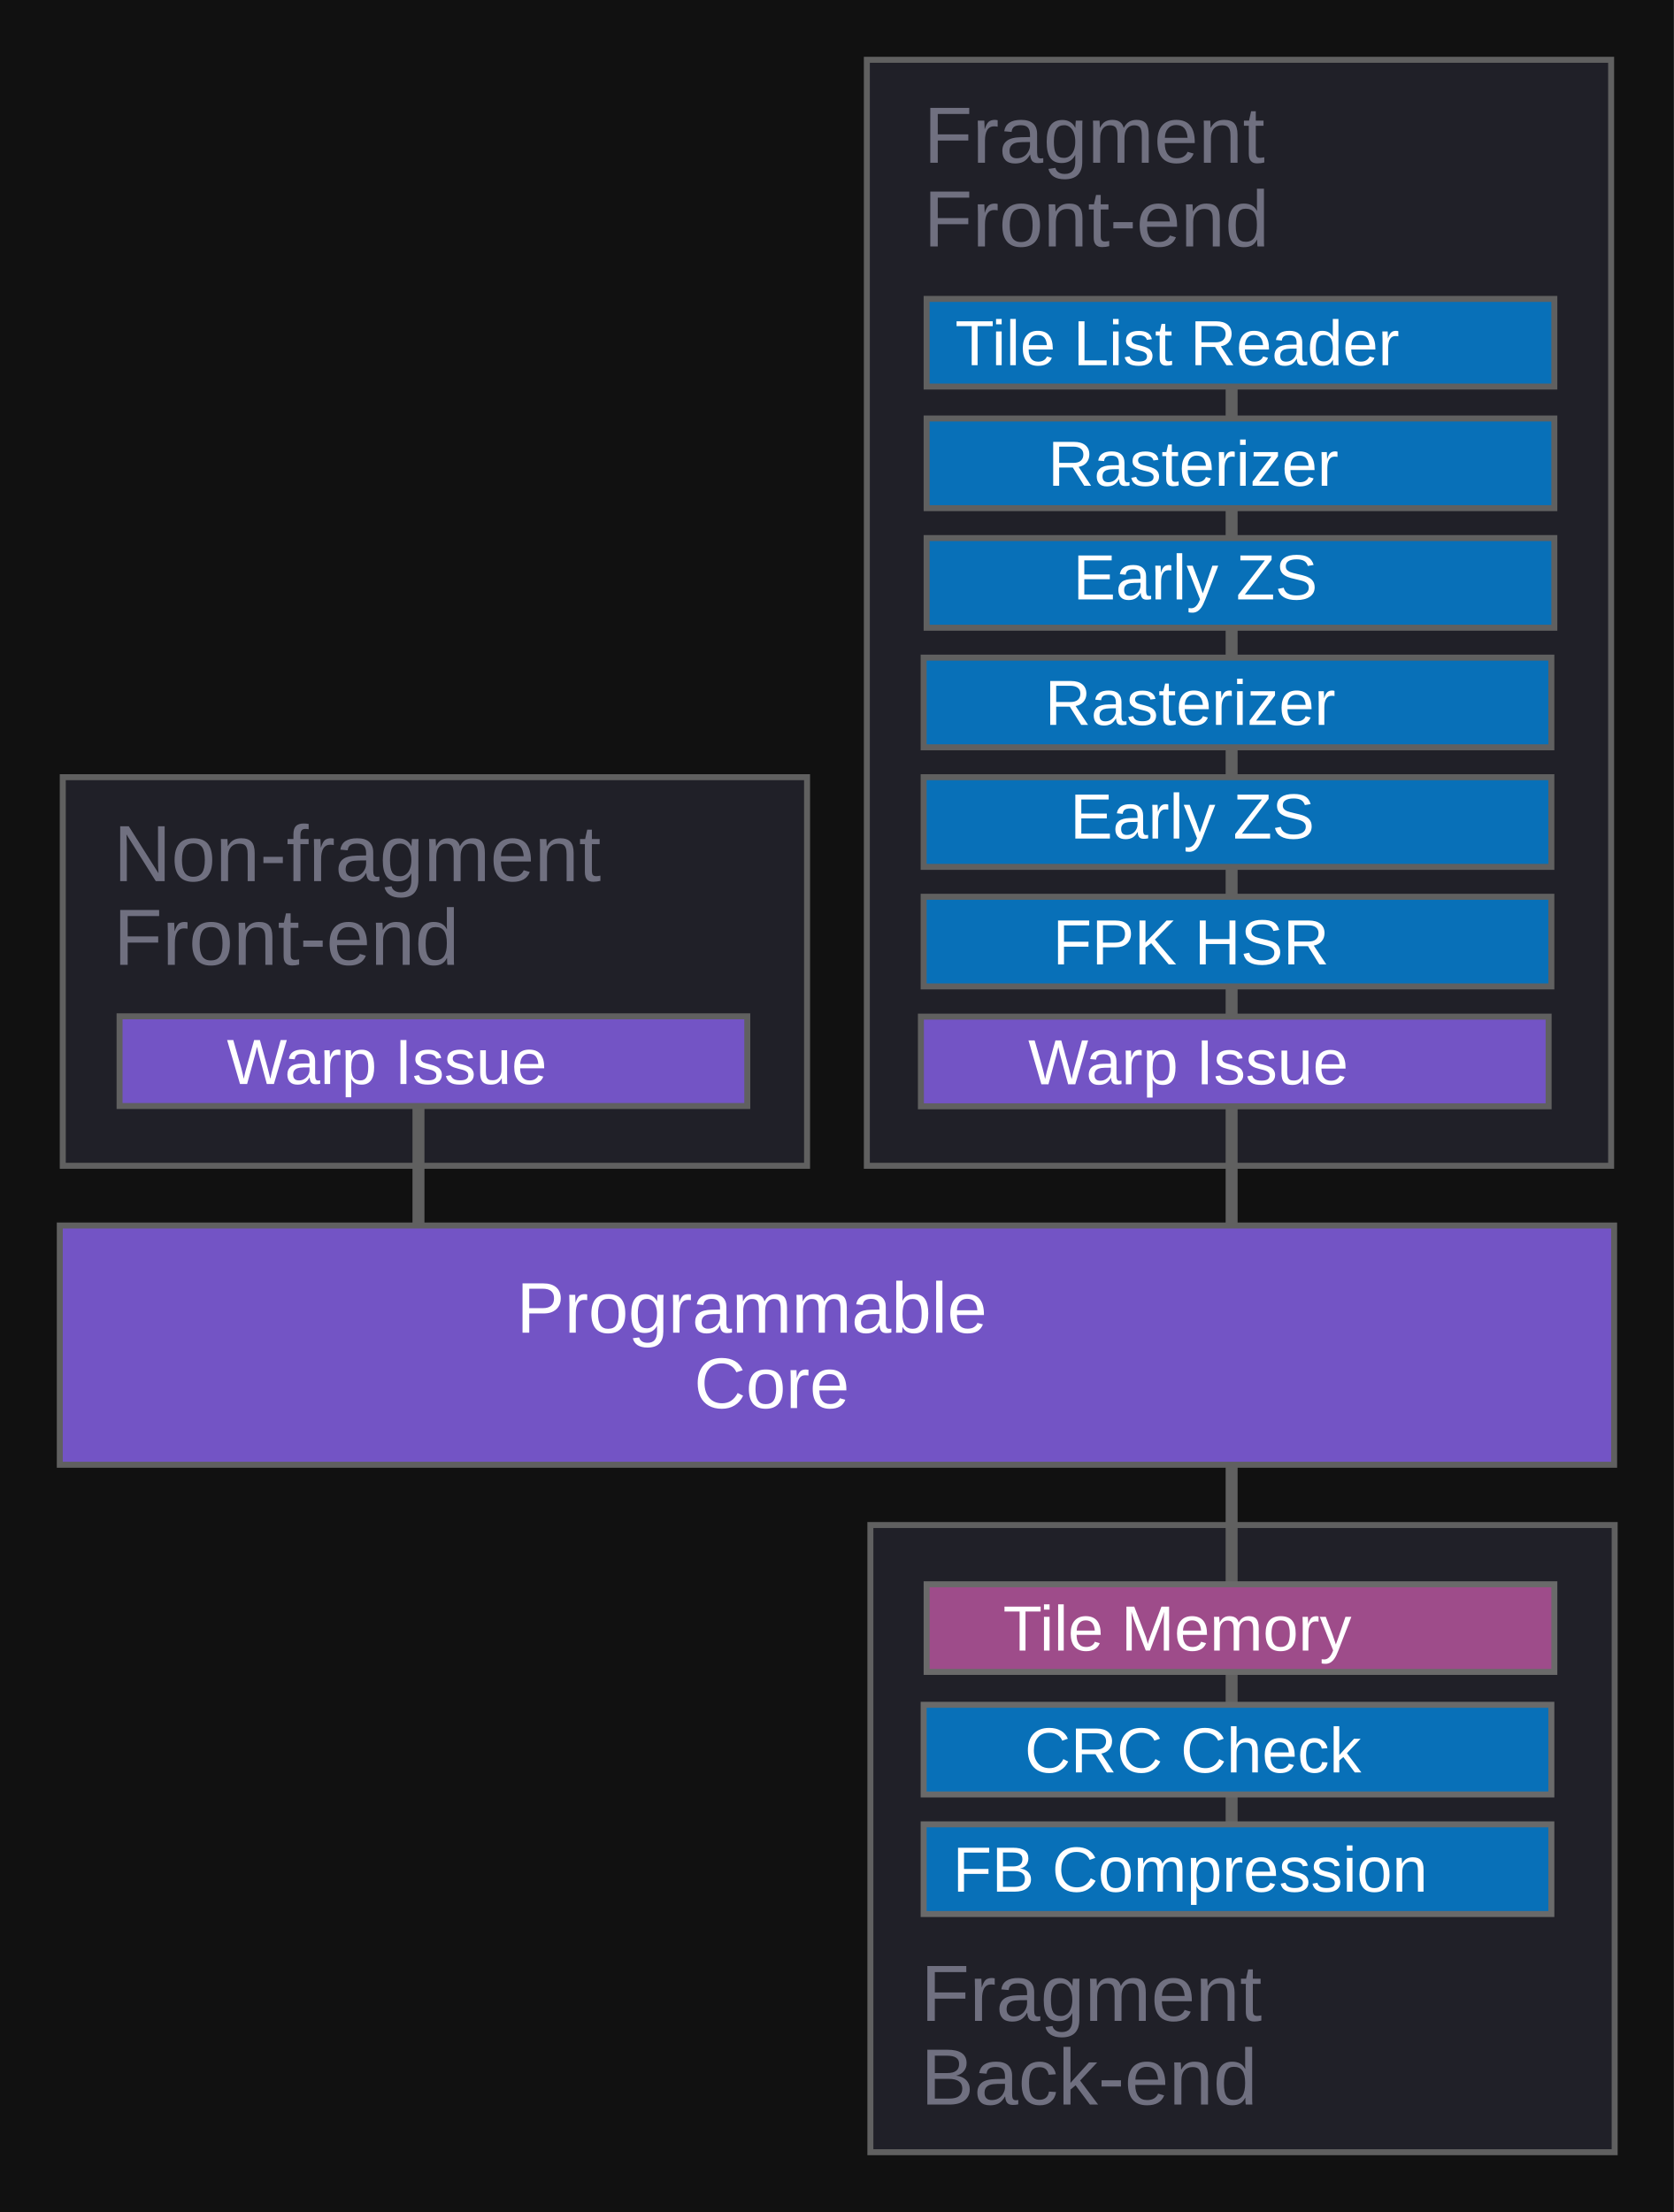
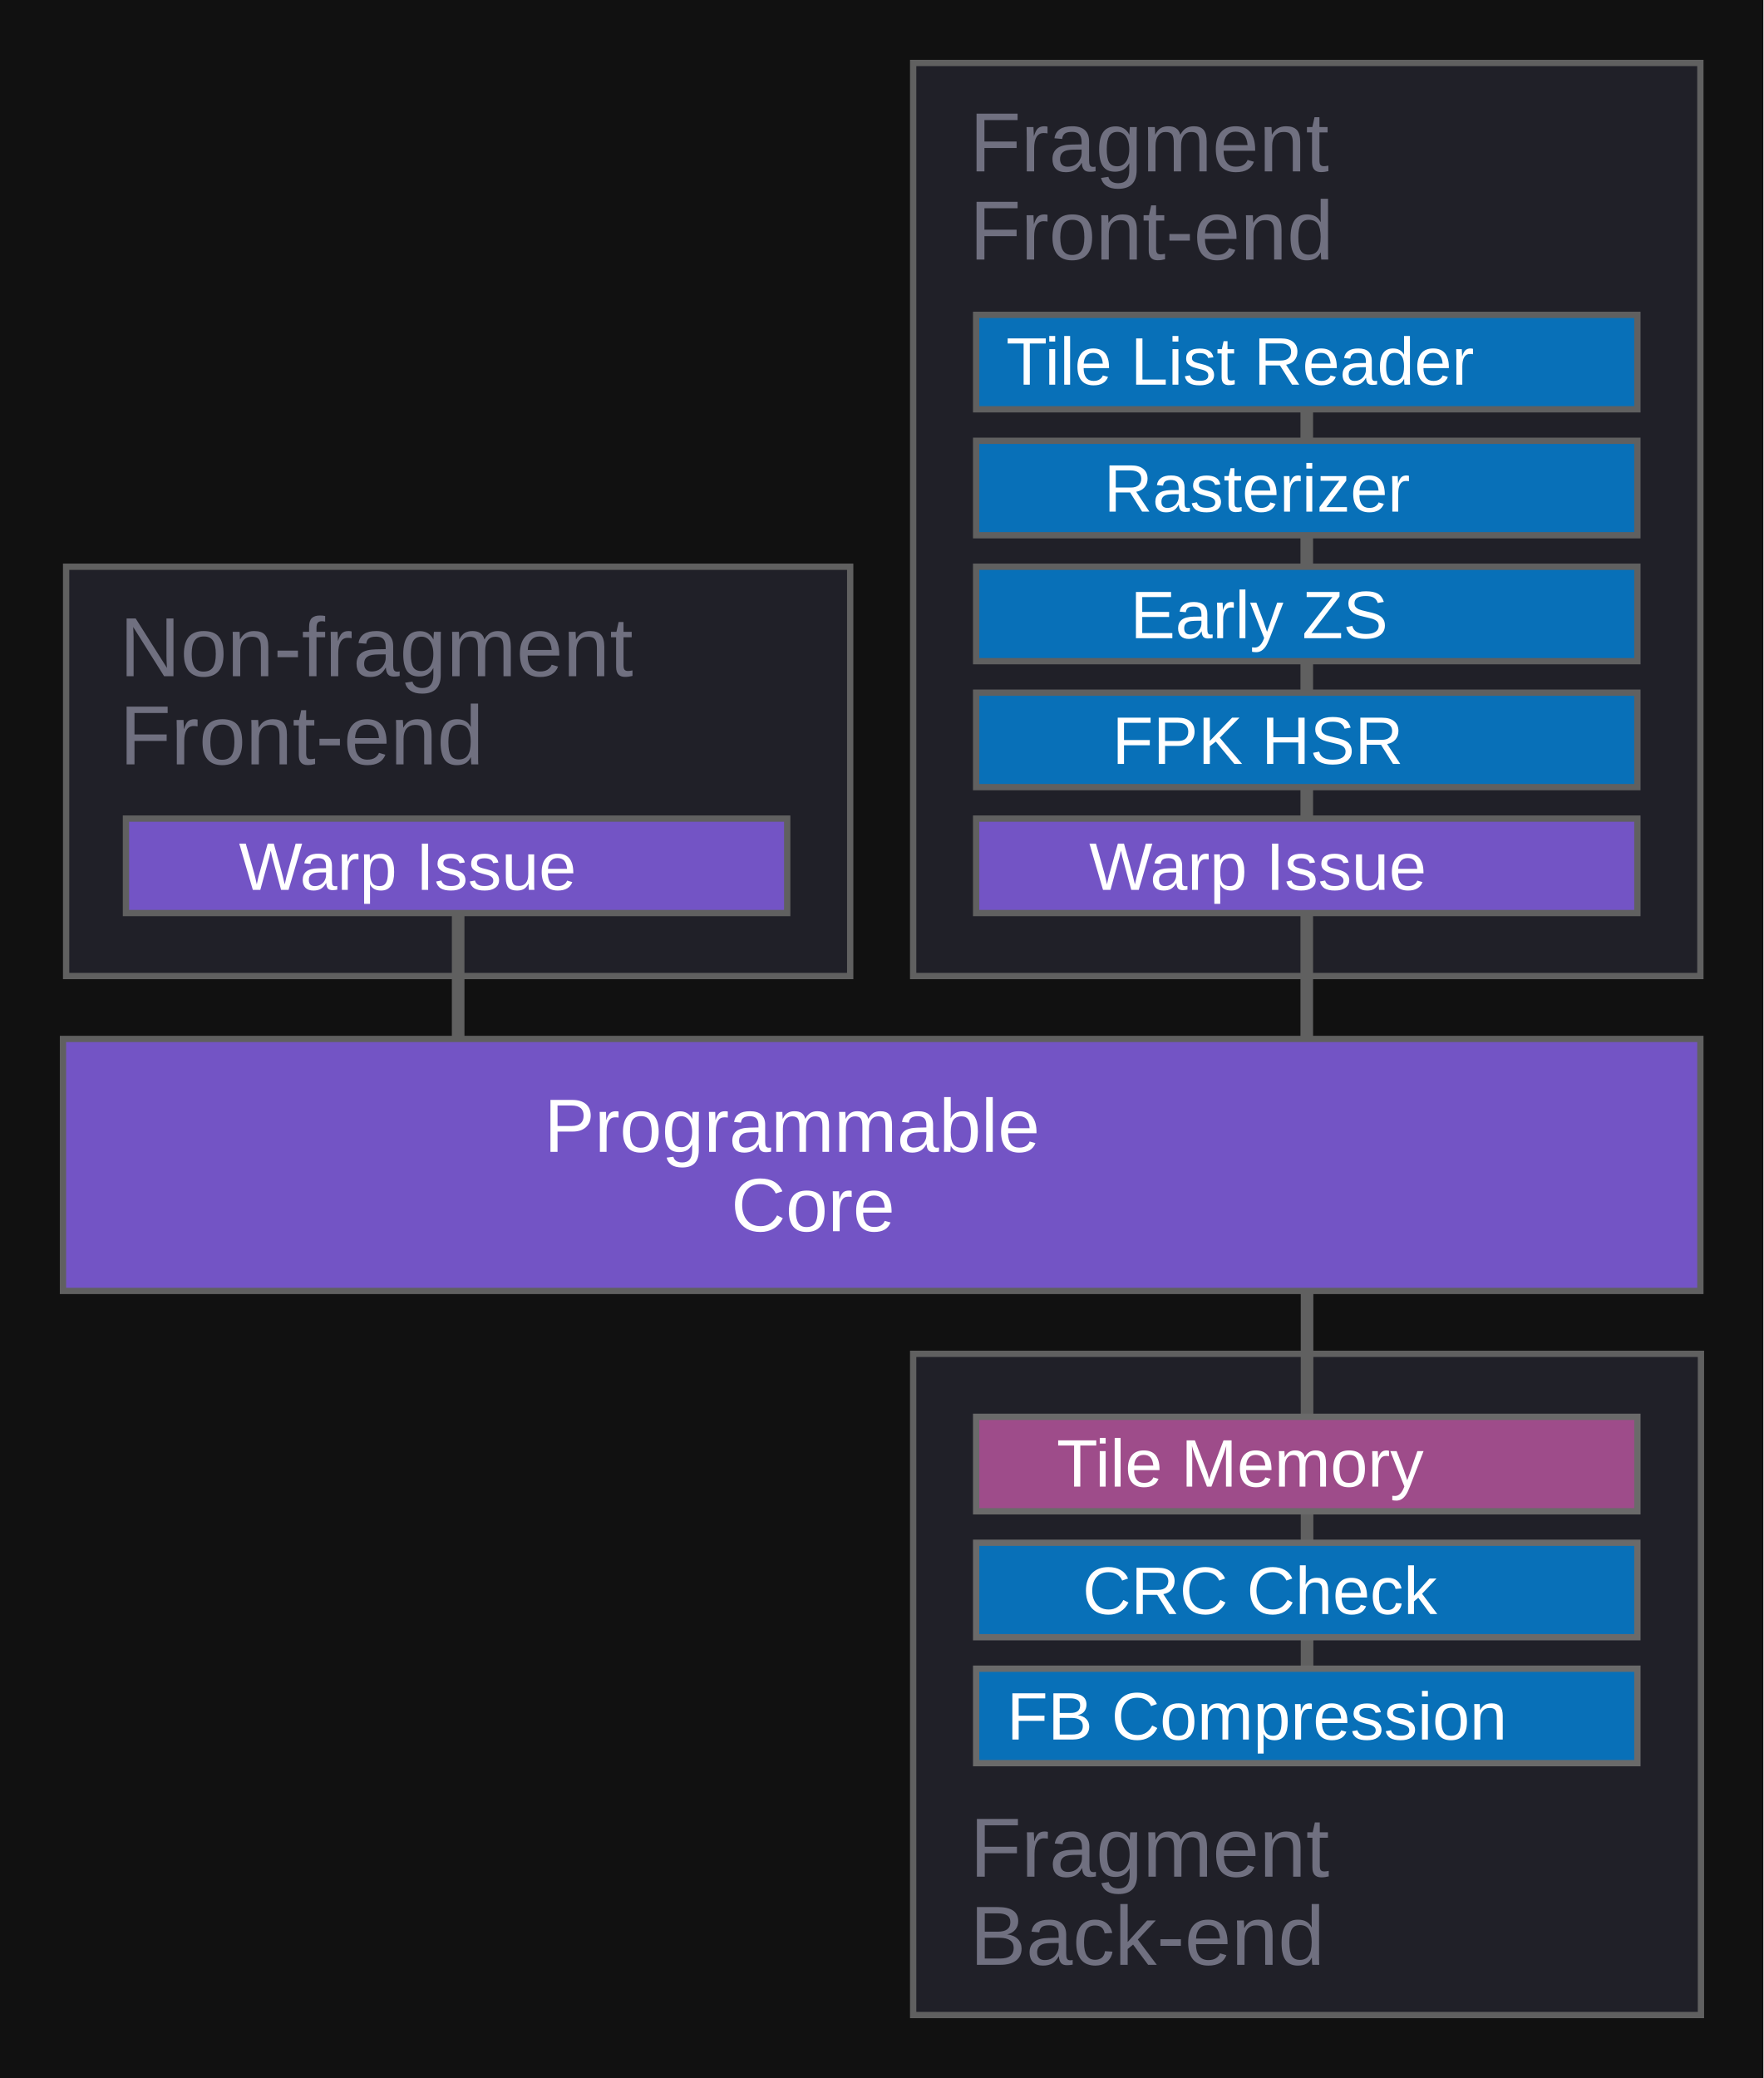
- <svg xmlns="http://www.w3.org/2000/svg" width="280" viewBox="0 0 280 370" height="370" version="1.1" id="svg33">
+ <svg xmlns="http://www.w3.org/2000/svg" width="280" viewBox="0 0 280 330" height="330" version="1.1" id="svg33">
  <defs id="defs1" />
-   <g id="layer1" style="display:inline" transform="translate(-5,-65)">
-     <rect width="280" x="5" fill="#ffffff" y="65" height="370" id="rect1" style="fill:#111111;stroke-width:1.13" />
+   <g id="layer1" style="display:inline" transform="translate(-5,-105)">
+     <rect width="280" x="5" fill="#ffffff" y="105" height="330" id="rect1" style="fill:#111111;stroke-width:1.13" />
  </g>
-   <g id="layer2" style="display:inline" transform="translate(-5,-65)">
-     <path d="M 150,75 H 274.5 V 260 H 150 Z" stroke="#333e48" id="shape2" fill="#e5eceb" stroke-width="0.728" fill-rule="nonzero" style="fill:#202028;stroke:#606060;stroke-width:1;stroke-dasharray:none" />
-     <path d="M 211.017,129.659 V 270.501" stroke="#333e48" id="shape57-1-6-8-9-3" stroke-width="1.98" fill="none" style="display:inline;fill:#6a6a6a;stroke:#606060;stroke-width:2;stroke-dasharray:none" />
-     <path d="m 160,115 h 105 v 14.659 H 160 Z" stroke="#333e48" id="shape54" fill="#002b49" stroke-width="0.995" fill-rule="nonzero" style="fill:#0870b8;stroke:#606060;stroke-width:1;stroke-dasharray:none" />
-     <text xml:space="preserve" style="font-style:normal;font-variant:normal;font-weight:normal;font-stretch:normal;font-size:10.667px;line-height:1.05;font-family:Arial;-inkscape-font-specification:Arial;text-align:start;letter-spacing:0px;writing-mode:lr-tb;direction:ltr;text-anchor:start;fill:#ffffff;stroke:#6a6a6a;stroke-width:1.89;stroke-linecap:round;stroke-linejoin:round;stroke-miterlimit:3.9" x="212.302" y="126.085" id="text51">
-       <tspan x="212.302" y="126.085" style="font-size:10.667px;line-height:1.05;text-align:center;text-anchor:middle;fill:#ffffff;stroke:none" id="tspan3">Tile List Reader</tspan>
-       <tspan x="212.302" y="137.285" style="font-size:10.667px;line-height:1.05;text-align:center;text-anchor:middle;fill:#ffffff;stroke:none" id="tspan2" />
+   <g id="layer2" style="display:inline" transform="translate(-5,-105)">
+     <path d="M 150,115 H 275 V 260 H 150 Z" stroke="#333e48" id="shape2" fill="#e5eceb" stroke-width="0.728" fill-rule="nonzero" style="fill:#202028;stroke:#606060;stroke-width:1;stroke-dasharray:none" />
+     <path d="M 212.5,170 V 270.501" stroke="#333e48" id="shape57-1-6-8-9-3" stroke-width="1.98" fill="none" style="display:inline;fill:#6a6a6a;stroke:#606060;stroke-width:2;stroke-dasharray:none" />
+     <path d="M 160,155 H 265 v 15 H 160 Z" stroke="#333e48" id="shape54" fill="#002b49" stroke-width="0.995" fill-rule="nonzero" style="fill:#0870b8;stroke:#606060;stroke-width:1;stroke-dasharray:none" />
+     <text xml:space="preserve" style="font-style:normal;font-variant:normal;font-weight:normal;font-stretch:normal;font-size:10.667px;line-height:1.05;font-family:Arial;-inkscape-font-specification:Arial;text-align:start;letter-spacing:0px;writing-mode:lr-tb;direction:ltr;text-anchor:start;fill:#ffffff;stroke:#6a6a6a;stroke-width:1.89;stroke-linecap:round;stroke-linejoin:round;stroke-miterlimit:3.9" x="212.302" y="166.085" id="text51">
+       <tspan x="212.302" y="166.085" style="font-size:10.667px;line-height:1.05;text-align:center;text-anchor:middle;fill:#ffffff;stroke:none" id="tspan3">Tile List Reader</tspan>
+       <tspan x="212.302" y="177.285" style="font-size:10.667px;line-height:1.05;text-align:center;text-anchor:middle;fill:#ffffff;stroke:none" id="tspan2" />
    </text>
-     <path d="M 159.5,215 H 264.5 v 15 H 159.5 Z" stroke="#333e48" id="shape54-4-79" fill="#002b49" stroke-width="0.995" fill-rule="nonzero" style="display:inline;fill:#0870b8;stroke:#606060;stroke-width:1;stroke-dasharray:none" />
-     <text xml:space="preserve" style="font-style:normal;font-variant:normal;font-weight:normal;font-stretch:normal;font-size:10.667px;line-height:1.05;font-family:Arial;-inkscape-font-specification:Arial;text-align:start;letter-spacing:0px;writing-mode:lr-tb;direction:ltr;text-anchor:start;display:inline;fill:#ffffff;stroke:#6a6a6a;stroke-width:1.89;stroke-linecap:round;stroke-linejoin:round;stroke-miterlimit:3.9" x="211.63" y="226.318" id="text51-8-3">
-       <tspan x="211.63" y="226.318" style="font-size:10.667px;line-height:1.05;text-align:center;text-anchor:middle;fill:#ffffff;stroke:none" id="tspan7-19">FPK HSR</tspan>
+     <path d="m 160,215 h 105 v 15 H 160 Z" stroke="#333e48" id="shape54-4-79" fill="#002b49" stroke-width="0.995" fill-rule="nonzero" style="display:inline;fill:#0870b8;stroke:#606060;stroke-width:1;stroke-dasharray:none" />
+     <text xml:space="preserve" style="font-style:normal;font-variant:normal;font-weight:normal;font-stretch:normal;font-size:10.667px;line-height:1.05;font-family:Arial;-inkscape-font-specification:Arial;text-align:start;letter-spacing:0px;writing-mode:lr-tb;direction:ltr;text-anchor:start;display:inline;fill:#ffffff;stroke:#6a6a6a;stroke-width:1.89;stroke-linecap:round;stroke-linejoin:round;stroke-miterlimit:3.9" x="212.13" y="226.318" id="text51-8-3">
+       <tspan x="212.13" y="226.318" style="font-size:10.667px;line-height:1.05;text-align:center;text-anchor:middle;fill:#ffffff;stroke:none" id="tspan7-19">FPK HSR</tspan>
    </text>
-     <path d="m 159.043,235.05 h 105 v 15 H 159.043 Z" stroke="#333e48" id="shape54-4-79-5" fill="#002b49" stroke-width="0.995" fill-rule="nonzero" style="display:inline;fill:#7354c5;stroke:#606060;stroke-width:1;stroke-dasharray:none" />
-     <text xml:space="preserve" style="font-style:normal;font-variant:normal;font-weight:normal;font-stretch:normal;font-size:10.667px;line-height:1.05;font-family:Arial;-inkscape-font-specification:Arial;text-align:start;letter-spacing:0px;writing-mode:lr-tb;direction:ltr;text-anchor:start;display:inline;fill:#ffffff;stroke:#6a6a6a;stroke-width:1.89;stroke-linecap:round;stroke-linejoin:round;stroke-miterlimit:3.9" x="211.173" y="246.368" id="text51-8-3-0">
-       <tspan x="211.173" y="246.368" style="font-size:10.667px;line-height:1.05;text-align:center;text-anchor:middle;fill:#ffffff;stroke:none" id="tspan7-19-2">Warp Issue</tspan>
+     <path d="M 160,235 H 265 v 15 H 160 Z" stroke="#333e48" id="shape54-4-79-5" fill="#002b49" stroke-width="0.995" fill-rule="nonzero" style="display:inline;fill:#7354c5;stroke:#606060;stroke-width:1;stroke-dasharray:none" />
+     <text xml:space="preserve" style="font-style:normal;font-variant:normal;font-weight:normal;font-stretch:normal;font-size:10.667px;line-height:1.05;font-family:Arial;-inkscape-font-specification:Arial;text-align:start;letter-spacing:0px;writing-mode:lr-tb;direction:ltr;text-anchor:start;display:inline;fill:#ffffff;stroke:#6a6a6a;stroke-width:1.89;stroke-linecap:round;stroke-linejoin:round;stroke-miterlimit:3.9" x="212.13" y="246.318" id="text51-8-3-0">
+       <tspan x="212.13" y="246.318" style="font-size:10.667px;line-height:1.05;text-align:center;text-anchor:middle;fill:#ffffff;stroke:none" id="tspan7-19-2">Warp Issue</tspan>
    </text>
-     <path d="m 159.5,195 h 105 v 15 H 159.5 Z" stroke="#333e48" id="shape54-4-7" fill="#002b49" stroke-width="0.995" fill-rule="nonzero" style="display:inline;fill:#0870b8;stroke:#606060;stroke-width:1;stroke-dasharray:none" />
-     <text xml:space="preserve" style="font-style:normal;font-variant:normal;font-weight:normal;font-stretch:normal;font-size:10.667px;line-height:1.05;font-family:Arial;-inkscape-font-specification:Arial;text-align:start;letter-spacing:0px;writing-mode:lr-tb;direction:ltr;text-anchor:start;display:inline;fill:#ffffff;stroke:#6a6a6a;stroke-width:1.89;stroke-linecap:round;stroke-linejoin:round;stroke-miterlimit:3.9" x="211.857" y="205.26" id="text51-8-6">
-       <tspan x="211.857" y="205.26" style="font-size:10.667px;line-height:1.05;text-align:center;text-anchor:middle;fill:#ffffff;stroke:none" id="tspan7-8">Early ZS</tspan>
+     <path d="M 160,195 H 265 v 15 H 160 Z" stroke="#333e48" id="shape54-4-7" fill="#002b49" stroke-width="0.995" fill-rule="nonzero" style="display:inline;fill:#0870b8;stroke:#606060;stroke-width:1;stroke-dasharray:none" />
+     <text xml:space="preserve" style="font-style:normal;font-variant:normal;font-weight:normal;font-stretch:normal;font-size:10.667px;line-height:1.05;font-family:Arial;-inkscape-font-specification:Arial;text-align:start;letter-spacing:0px;writing-mode:lr-tb;direction:ltr;text-anchor:start;display:inline;fill:#ffffff;stroke:#6a6a6a;stroke-width:1.89;stroke-linecap:round;stroke-linejoin:round;stroke-miterlimit:3.9" x="212.357" y="206.352" id="text51-8-6">
+       <tspan x="212.357" y="206.352" style="font-size:10.667px;line-height:1.05;text-align:center;text-anchor:middle;fill:#ffffff;stroke:none" id="tspan7-8">Early ZS</tspan>
    </text>
-     <path d="m 159.5,175 h 105 v 15 H 159.5 Z" stroke="#333e48" id="shape54-4-1" fill="#002b49" stroke-width="0.995" fill-rule="nonzero" style="display:inline;fill:#0870b8;stroke:#606060;stroke-width:1;stroke-dasharray:none" />
-     <text xml:space="preserve" style="font-style:normal;font-variant:normal;font-weight:normal;font-stretch:normal;font-size:10.667px;line-height:1.05;font-family:Arial;-inkscape-font-specification:Arial;text-align:start;letter-spacing:0px;writing-mode:lr-tb;direction:ltr;text-anchor:start;display:inline;fill:#ffffff;stroke:#6a6a6a;stroke-width:1.89;stroke-linecap:round;stroke-linejoin:round;stroke-miterlimit:3.9" x="211.508" y="186.255" id="text51-8-7">
-       <tspan x="211.508" y="186.255" style="font-size:10.667px;line-height:1.05;text-align:center;text-anchor:middle;fill:#ffffff;stroke:none" id="tspan7-1">Rasterizer</tspan>
+     <path d="M 160,175 H 265 v 15 H 160 Z" stroke="#333e48" id="shape54-4-1" fill="#002b49" stroke-width="0.995" fill-rule="nonzero" style="display:inline;fill:#0870b8;stroke:#606060;stroke-width:1;stroke-dasharray:none" />
+     <text xml:space="preserve" style="font-style:normal;font-variant:normal;font-weight:normal;font-stretch:normal;font-size:10.667px;line-height:1.05;font-family:Arial;-inkscape-font-specification:Arial;text-align:start;letter-spacing:0px;writing-mode:lr-tb;direction:ltr;text-anchor:start;display:inline;fill:#ffffff;stroke:#6a6a6a;stroke-width:1.89;stroke-linecap:round;stroke-linejoin:round;stroke-miterlimit:3.9" x="212.008" y="186.255" id="text51-8-7">
+       <tspan x="212.008" y="186.255" style="font-size:10.667px;line-height:1.05;text-align:center;text-anchor:middle;fill:#ffffff;stroke:none" id="tspan7-1">Rasterizer</tspan>
    </text>
-     <path d="M 160,155 H 265 v 15 H 160 Z" stroke="#333e48" id="shape54-4-7-7" fill="#002b49" stroke-width="0.995" fill-rule="nonzero" style="display:inline;fill:#0870b8;stroke:#606060;stroke-width:1;stroke-dasharray:none" />
-     <text xml:space="preserve" style="font-style:normal;font-variant:normal;font-weight:normal;font-stretch:normal;font-size:10.667px;line-height:1.05;font-family:Arial;-inkscape-font-specification:Arial;text-align:start;letter-spacing:0px;writing-mode:lr-tb;direction:ltr;text-anchor:start;display:inline;fill:#ffffff;stroke:#6a6a6a;stroke-width:1.89;stroke-linecap:round;stroke-linejoin:round;stroke-miterlimit:3.9" x="212.357" y="165.26" id="text51-8-6-9">
-       <tspan x="212.357" y="165.26" style="font-size:10.667px;line-height:1.05;text-align:center;text-anchor:middle;fill:#ffffff;stroke:none" id="tspan7-8-5">Early ZS</tspan>
+     <text xml:space="preserve" style="font-style:normal;font-variant:normal;font-weight:normal;font-stretch:normal;font-size:13.333px;line-height:1.05;font-family:Arial;-inkscape-font-specification:Arial;text-align:start;letter-spacing:0px;writing-mode:lr-tb;direction:ltr;text-anchor:start;display:inline;fill:#707080;stroke:#6a6a6a;stroke-width:1.89;stroke-linecap:round;stroke-linejoin:round;stroke-miterlimit:3.9" x="158.972" y="132.224" id="text51-0">
+       <tspan x="158.972" y="132.224" id="tspan52-6" style="font-size:13.333px;line-height:1.05;text-align:start;text-anchor:start;fill:#707080;stroke:none">Fragment</tspan>
+       <tspan x="158.972" y="146.224" style="font-size:13.333px;line-height:1.05;text-align:start;text-anchor:start;fill:#707080;stroke:none" id="tspan10">Front-end</tspan>
    </text>
-     <path d="m 160,135 h 105 v 15 H 160 Z" stroke="#333e48" id="shape54-4-1-4" fill="#002b49" stroke-width="0.995" fill-rule="nonzero" style="display:inline;fill:#0870b8;stroke:#606060;stroke-width:1;stroke-dasharray:none" />
-     <text xml:space="preserve" style="font-style:normal;font-variant:normal;font-weight:normal;font-stretch:normal;font-size:10.667px;line-height:1.05;font-family:Arial;-inkscape-font-specification:Arial;text-align:start;letter-spacing:0px;writing-mode:lr-tb;direction:ltr;text-anchor:start;display:inline;fill:#ffffff;stroke:#6a6a6a;stroke-width:1.89;stroke-linecap:round;stroke-linejoin:round;stroke-miterlimit:3.9" x="212.008" y="146.255" id="text51-8-7-3">
-       <tspan x="212.008" y="146.255" style="font-size:10.667px;line-height:1.05;text-align:center;text-anchor:middle;fill:#ffffff;stroke:none" id="tspan7-1-1">Rasterizer</tspan>
-     </text>
-     <text xml:space="preserve" style="font-style:normal;font-variant:normal;font-weight:normal;font-stretch:normal;font-size:13.333px;line-height:1.05;font-family:Arial;-inkscape-font-specification:Arial;text-align:start;letter-spacing:0px;writing-mode:lr-tb;direction:ltr;text-anchor:start;display:inline;fill:#707080;stroke:#6a6a6a;stroke-width:1.89;stroke-linecap:round;stroke-linejoin:round;stroke-miterlimit:3.9" x="159.518" y="92.224" id="text51-0">
-       <tspan x="159.518" y="92.224" id="tspan52-6" style="font-size:13.333px;line-height:1.05;text-align:start;text-anchor:start;fill:#707080;stroke:none">Fragment</tspan>
-       <tspan x="159.518" y="106.224" style="font-size:13.333px;line-height:1.05;text-align:start;text-anchor:start;fill:#707080;stroke:none" id="tspan10">Front-end</tspan>
-     </text>
-     <path d="m 150.591,320.091 h 124.5 v 104.909 h -124.5 z" stroke="#333e48" id="shape2-5" fill="#e5eceb" stroke-width="0.728" fill-rule="nonzero" style="display:inline;fill:#202028;stroke:#606060;stroke-width:1;stroke-dasharray:none" />
-     <path d="m 211.017,310.009 v 60.15" stroke="#333e48" id="shape57-1-6-8-9-3-4" stroke-width="1.98" fill="none" style="display:inline;fill:#6a6a6a;stroke:#606060;stroke-width:2;stroke-dasharray:none" />
-     <path d="M 160,330 H 265 v 14.659 H 160 Z" stroke="#333e48" id="shape54-2" fill="#002b49" stroke-width="0.995" fill-rule="nonzero" style="display:inline;fill:#9e4c8a;stroke:#6a6a6a;stroke-width:1;stroke-dasharray:none" />
+     <path d="M 150,320 H 275.091 V 425 H 150 Z" stroke="#333e48" id="shape2-5" fill="#e5eceb" stroke-width="0.728" fill-rule="nonzero" style="display:inline;fill:#202028;stroke:#606060;stroke-width:1;stroke-dasharray:none" />
+     <path d="m 212.545,310.009 v 60.15" stroke="#333e48" id="shape57-1-6-8-9-3-4" stroke-width="1.98" fill="none" style="display:inline;fill:#6a6a6a;stroke:#606060;stroke-width:2;stroke-dasharray:none" />
+     <path d="M 160,330 H 265 v 15 H 160 Z" stroke="#333e48" id="shape54-2" fill="#002b49" stroke-width="0.995" fill-rule="nonzero" style="display:inline;fill:#9e4c8a;stroke:#6a6a6a;stroke-width:1;stroke-dasharray:none" />
    <text xml:space="preserve" style="font-style:normal;font-variant:normal;font-weight:normal;font-stretch:normal;font-size:10.667px;line-height:1.05;font-family:Arial;-inkscape-font-specification:Arial;text-align:start;letter-spacing:0px;writing-mode:lr-tb;direction:ltr;text-anchor:start;display:inline;fill:#ffffff;stroke:#6a6a6a;stroke-width:1.89;stroke-linecap:round;stroke-linejoin:round;stroke-miterlimit:3.9" x="212.302" y="341.085" id="text51-09">
      <tspan x="212.302" y="341.085" style="font-size:10.667px;line-height:1.05;text-align:center;text-anchor:middle;fill:#ffffff;stroke:none" id="tspan3-7">Tile Memory</tspan>
      <tspan x="212.302" y="352.285" style="font-size:10.667px;line-height:1.05;text-align:center;text-anchor:middle;fill:#ffffff;stroke:none" id="tspan2-3" />
    </text>
-     <path d="M 159.5,370.159 H 264.5 v 15 H 159.5 Z" stroke="#333e48" id="shape54-4-1-4-7" fill="#002b49" stroke-width="0.995" fill-rule="nonzero" style="display:inline;fill:#0870b8;stroke:#6a6a6a;stroke-width:1;stroke-dasharray:none" />
-     <text xml:space="preserve" style="font-style:normal;font-variant:normal;font-weight:normal;font-stretch:normal;font-size:10.667px;line-height:1.05;font-family:Arial;-inkscape-font-specification:Arial;text-align:start;letter-spacing:0px;writing-mode:lr-tb;direction:ltr;text-anchor:start;display:inline;fill:#ffffff;stroke:#6a6a6a;stroke-width:1.89;stroke-linecap:round;stroke-linejoin:round;stroke-miterlimit:3.9" x="211.508" y="381.414" id="text51-8-7-3-7">
-       <tspan x="211.508" y="381.414" style="font-size:10.667px;line-height:1.05;text-align:center;text-anchor:middle;fill:#ffffff;stroke:none" id="tspan7-1-1-3">FB Compression</tspan>
+     <path d="M 160,370 H 265 v 15 H 160 Z" stroke="#333e48" id="shape54-4-1-4-7" fill="#002b49" stroke-width="0.995" fill-rule="nonzero" style="display:inline;fill:#0870b8;stroke:#6a6a6a;stroke-width:1;stroke-dasharray:none" />
+     <text xml:space="preserve" style="font-style:normal;font-variant:normal;font-weight:normal;font-stretch:normal;font-size:10.667px;line-height:1.05;font-family:Arial;-inkscape-font-specification:Arial;text-align:start;letter-spacing:0px;writing-mode:lr-tb;direction:ltr;text-anchor:start;display:inline;fill:#ffffff;stroke:#6a6a6a;stroke-width:1.89;stroke-linecap:round;stroke-linejoin:round;stroke-miterlimit:3.9" x="212.008" y="381.255" id="text51-8-7-3-7">
+       <tspan x="212.008" y="381.255" style="font-size:10.667px;line-height:1.05;text-align:center;text-anchor:middle;fill:#ffffff;stroke:none" id="tspan7-1-1-3">FB Compression</tspan>
    </text>
-     <path d="M 159.5,350.159 H 264.5 v 15 H 159.5 Z" stroke="#333e48" id="shape54-4-1-4-3-3" fill="#002b49" stroke-width="0.995" fill-rule="nonzero" style="display:inline;fill:#0870b8;stroke:#6a6a6a;stroke-width:1;stroke-dasharray:none" />
-     <text xml:space="preserve" style="font-style:normal;font-variant:normal;font-weight:normal;font-stretch:normal;font-size:10.667px;line-height:1.05;font-family:Arial;-inkscape-font-specification:Arial;text-align:start;letter-spacing:0px;writing-mode:lr-tb;direction:ltr;text-anchor:start;display:inline;fill:#ffffff;stroke:#6a6a6a;stroke-width:1.89;stroke-linecap:round;stroke-linejoin:round;stroke-miterlimit:3.9" x="211.956" y="361.476" id="text51-8-7-3-4-5">
-       <tspan x="211.956" y="361.476" style="font-size:10.667px;line-height:1.05;text-align:center;text-anchor:middle;fill:#ffffff;stroke:none" id="tspan7-1-1-1-9">CRC Check</tspan>
+     <path d="M 160,350 H 265 v 15 H 160 Z" stroke="#333e48" id="shape54-4-1-4-3-3" fill="#002b49" stroke-width="0.995" fill-rule="nonzero" style="display:inline;fill:#0870b8;stroke:#6a6a6a;stroke-width:1;stroke-dasharray:none" />
+     <text xml:space="preserve" style="font-style:normal;font-variant:normal;font-weight:normal;font-stretch:normal;font-size:10.667px;line-height:1.05;font-family:Arial;-inkscape-font-specification:Arial;text-align:start;letter-spacing:0px;writing-mode:lr-tb;direction:ltr;text-anchor:start;display:inline;fill:#ffffff;stroke:#6a6a6a;stroke-width:1.89;stroke-linecap:round;stroke-linejoin:round;stroke-miterlimit:3.9" x="212.456" y="361.318" id="text51-8-7-3-4-5">
+       <tspan x="212.456" y="361.318" style="font-size:10.667px;line-height:1.05;text-align:center;text-anchor:middle;fill:#ffffff;stroke:none" id="tspan7-1-1-1-9">CRC Check</tspan>
    </text>
    <text xml:space="preserve" style="font-style:normal;font-variant:normal;font-weight:normal;font-stretch:normal;font-size:13.333px;line-height:1.05;font-family:Arial;-inkscape-font-specification:Arial;text-align:start;letter-spacing:0px;writing-mode:lr-tb;direction:ltr;text-anchor:start;display:inline;fill:#707080;stroke:#6a6a6a;stroke-width:1.89;stroke-linecap:round;stroke-linejoin:round;stroke-miterlimit:3.9" x="159.029" y="403.029" id="text51-0-82">
      <tspan x="159.029" y="403.029" id="tspan52-6-6" style="font-size:13.333px;line-height:1.05;text-align:start;text-anchor:start;fill:#707080;stroke:none">Fragment</tspan>
      <tspan x="159.029" y="417.029" style="font-size:13.333px;line-height:1.05;text-align:start;text-anchor:start;fill:#707080;stroke:none" id="tspan10-6">Back-end</tspan>
    </text>
  </g>
-   <g id="layer3" transform="translate(-5,-65)">
+   <g id="layer3" transform="translate(-5,-105)">
    <path d="M 15.5,195 H 140 V 260 H 15.5 Z" stroke="#333e48" id="shape2-0" fill="#e5eceb" stroke-width="0.728" fill-rule="nonzero" style="display:inline;fill:#202028;stroke:#606060;stroke-width:1;stroke-dasharray:none" />
    <path d="M 25,235 H 130 v 15 H 25 Z" stroke="#333e48" id="shape54-4-79-5-4" fill="#002b49" stroke-width="0.995" fill-rule="nonzero" style="display:inline;fill:#7354c5;stroke:#606060;stroke-width:1;stroke-dasharray:none" />
    <text xml:space="preserve" style="font-style:normal;font-variant:normal;font-weight:normal;font-stretch:normal;font-size:10.667px;line-height:1.05;font-family:Arial;-inkscape-font-specification:Arial;text-align:start;letter-spacing:0px;writing-mode:lr-tb;direction:ltr;text-anchor:start;display:inline;fill:#ffffff;stroke:#6a6a6a;stroke-width:1.89;stroke-linecap:round;stroke-linejoin:round;stroke-miterlimit:3.9" x="77.13" y="246.318" id="text51-8-3-0-4">
      <tspan x="77.13" y="246.318" style="font-size:10.667px;line-height:1.05;text-align:center;text-anchor:middle;fill:#ffffff;stroke:none" id="tspan7-19-2-6">Warp Issue</tspan>
    </text>
    <text xml:space="preserve" style="font-style:normal;font-variant:normal;font-weight:normal;font-stretch:normal;font-size:13.333px;line-height:1.05;font-family:Arial;-inkscape-font-specification:Arial;text-align:start;letter-spacing:0px;writing-mode:lr-tb;direction:ltr;text-anchor:start;display:inline;fill:#707080;stroke:#6a6a6a;stroke-width:1.89;stroke-linecap:round;stroke-linejoin:round;stroke-miterlimit:3.9" x="24.01" y="212.386" id="text51-0-8">
      <tspan x="24.01" y="212.386" id="tspan52-6-4" style="font-size:13.333px;line-height:1.05;text-align:start;text-anchor:start;fill:#707080;stroke:none">Non-fragment</tspan>
      <tspan x="24.01" y="226.386" style="font-size:13.333px;line-height:1.05;text-align:start;text-anchor:start;fill:#707080;stroke:none" id="tspan10-0">Front-end</tspan>
    </text>
-     <path d="m 75,249.998 v 20.002" stroke="#333e48" id="shape57-1-6-8-9" stroke-width="1.98" fill="none" style="display:inline;fill:#6a6a6a;stroke:#606060;stroke-width:2;stroke-dasharray:none" />
+     <path d="m 77.75,249.998 v 20.002" stroke="#333e48" id="shape57-1-6-8-9" stroke-width="1.98" fill="none" style="display:inline;fill:#6a6a6a;stroke:#606060;stroke-width:2;stroke-dasharray:none" />
  </g>
-   <g id="layer4" transform="translate(-5,-65)">
+   <g id="layer4" transform="translate(-5,-105)">
    <path d="m 15,269.991 h 260 v 40.018 H 15 Z" stroke="#333e48" id="shape5" fill="#11809f" stroke-width="0.849" fill-rule="nonzero" style="fill:#7354c5;stroke:#606060;stroke-width:1;stroke-dasharray:none" />
    <text xml:space="preserve" style="font-style:normal;font-variant:normal;font-weight:normal;font-stretch:normal;font-size:12px;line-height:1.05;font-family:Arial;-inkscape-font-specification:Arial;text-align:center;letter-spacing:0px;writing-mode:lr-tb;direction:ltr;text-anchor:middle;display:inline;fill:#ffffff;stroke:#6a6a6a;stroke-width:1.89;stroke-linecap:round;stroke-linejoin:round;stroke-miterlimit:3.9" x="142.438" y="287.922" id="text51-2-4-9">
      <tspan x="142.438" y="287.922" style="font-size:12px;line-height:1.05;text-align:center;text-anchor:middle;fill:#ffffff;stroke:none" id="tspan55-1-1">Programmable</tspan>
      <tspan x="142.438" y="300.522" style="font-size:12px;line-height:1.05;text-align:center;text-anchor:middle;fill:#ffffff;stroke:none" id="tspan63">Core</tspan>
    </text>
  </g>
</svg>
